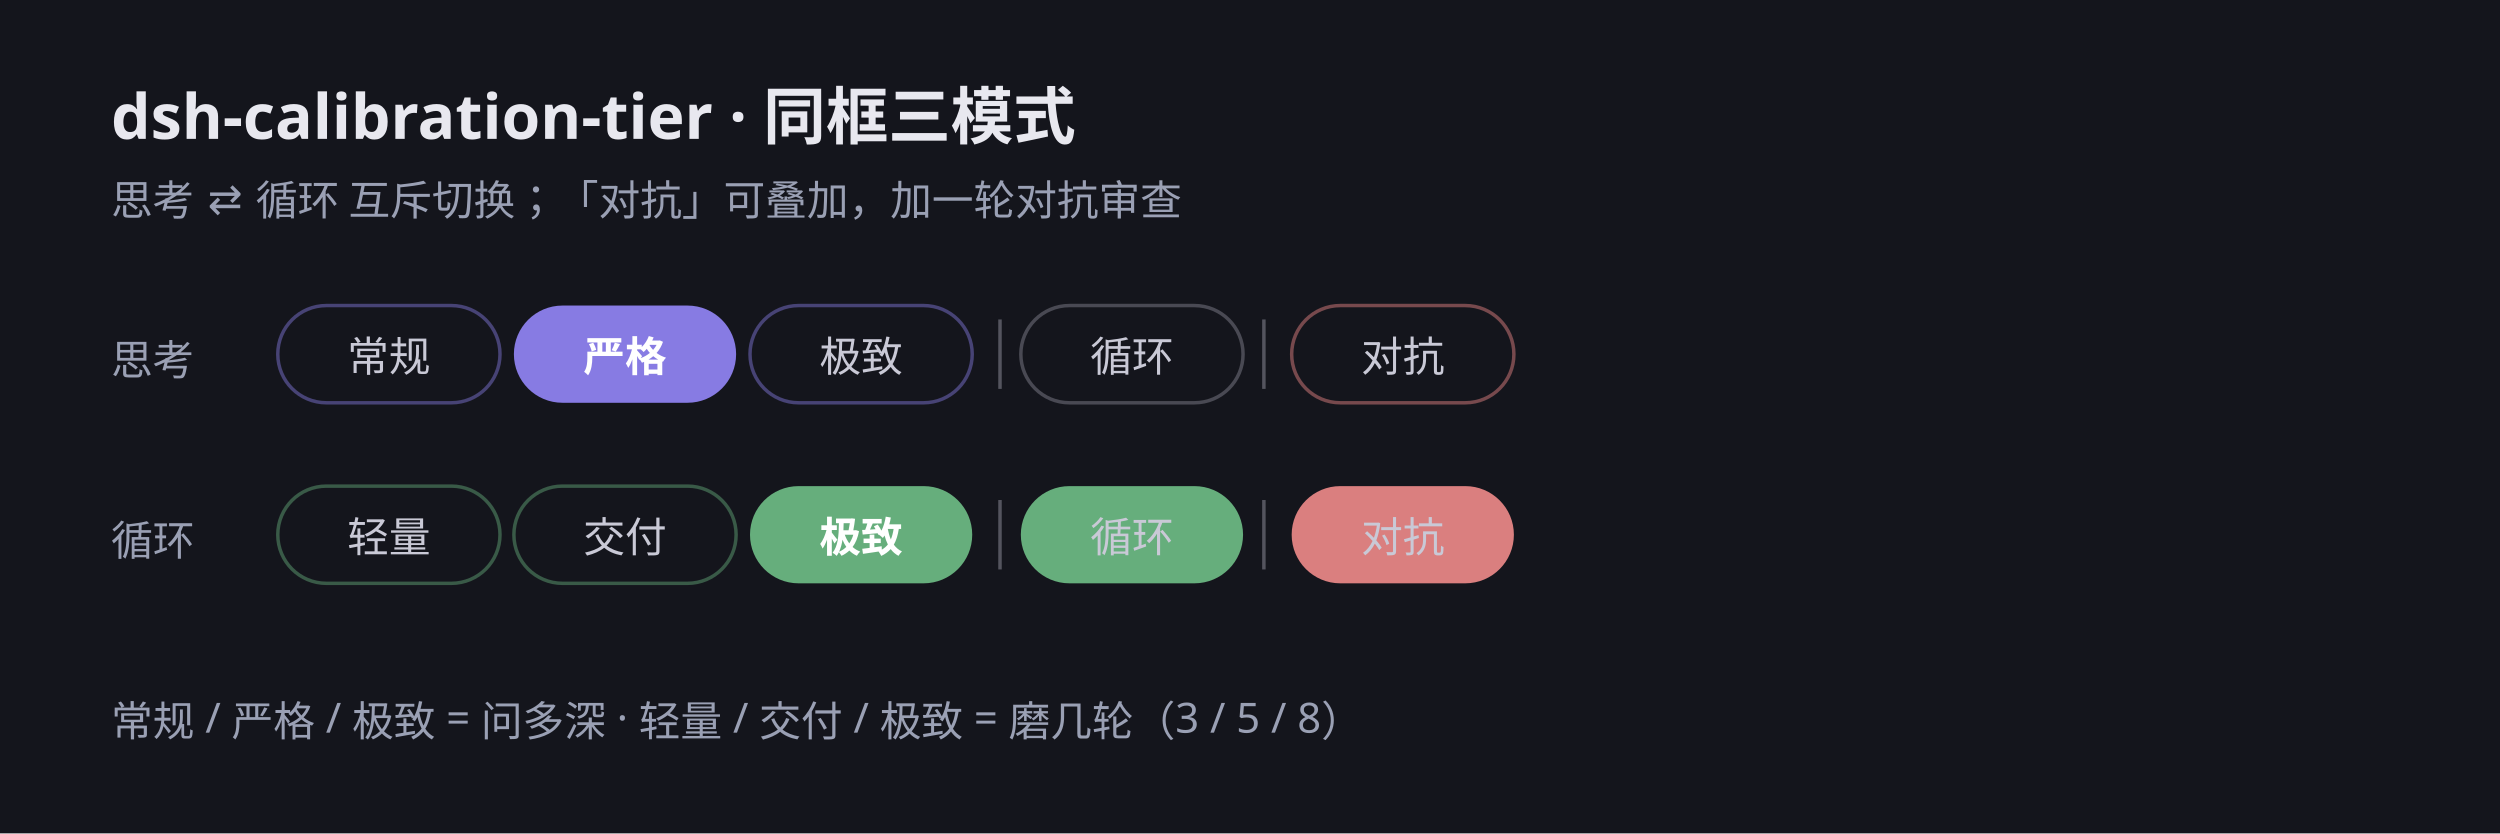
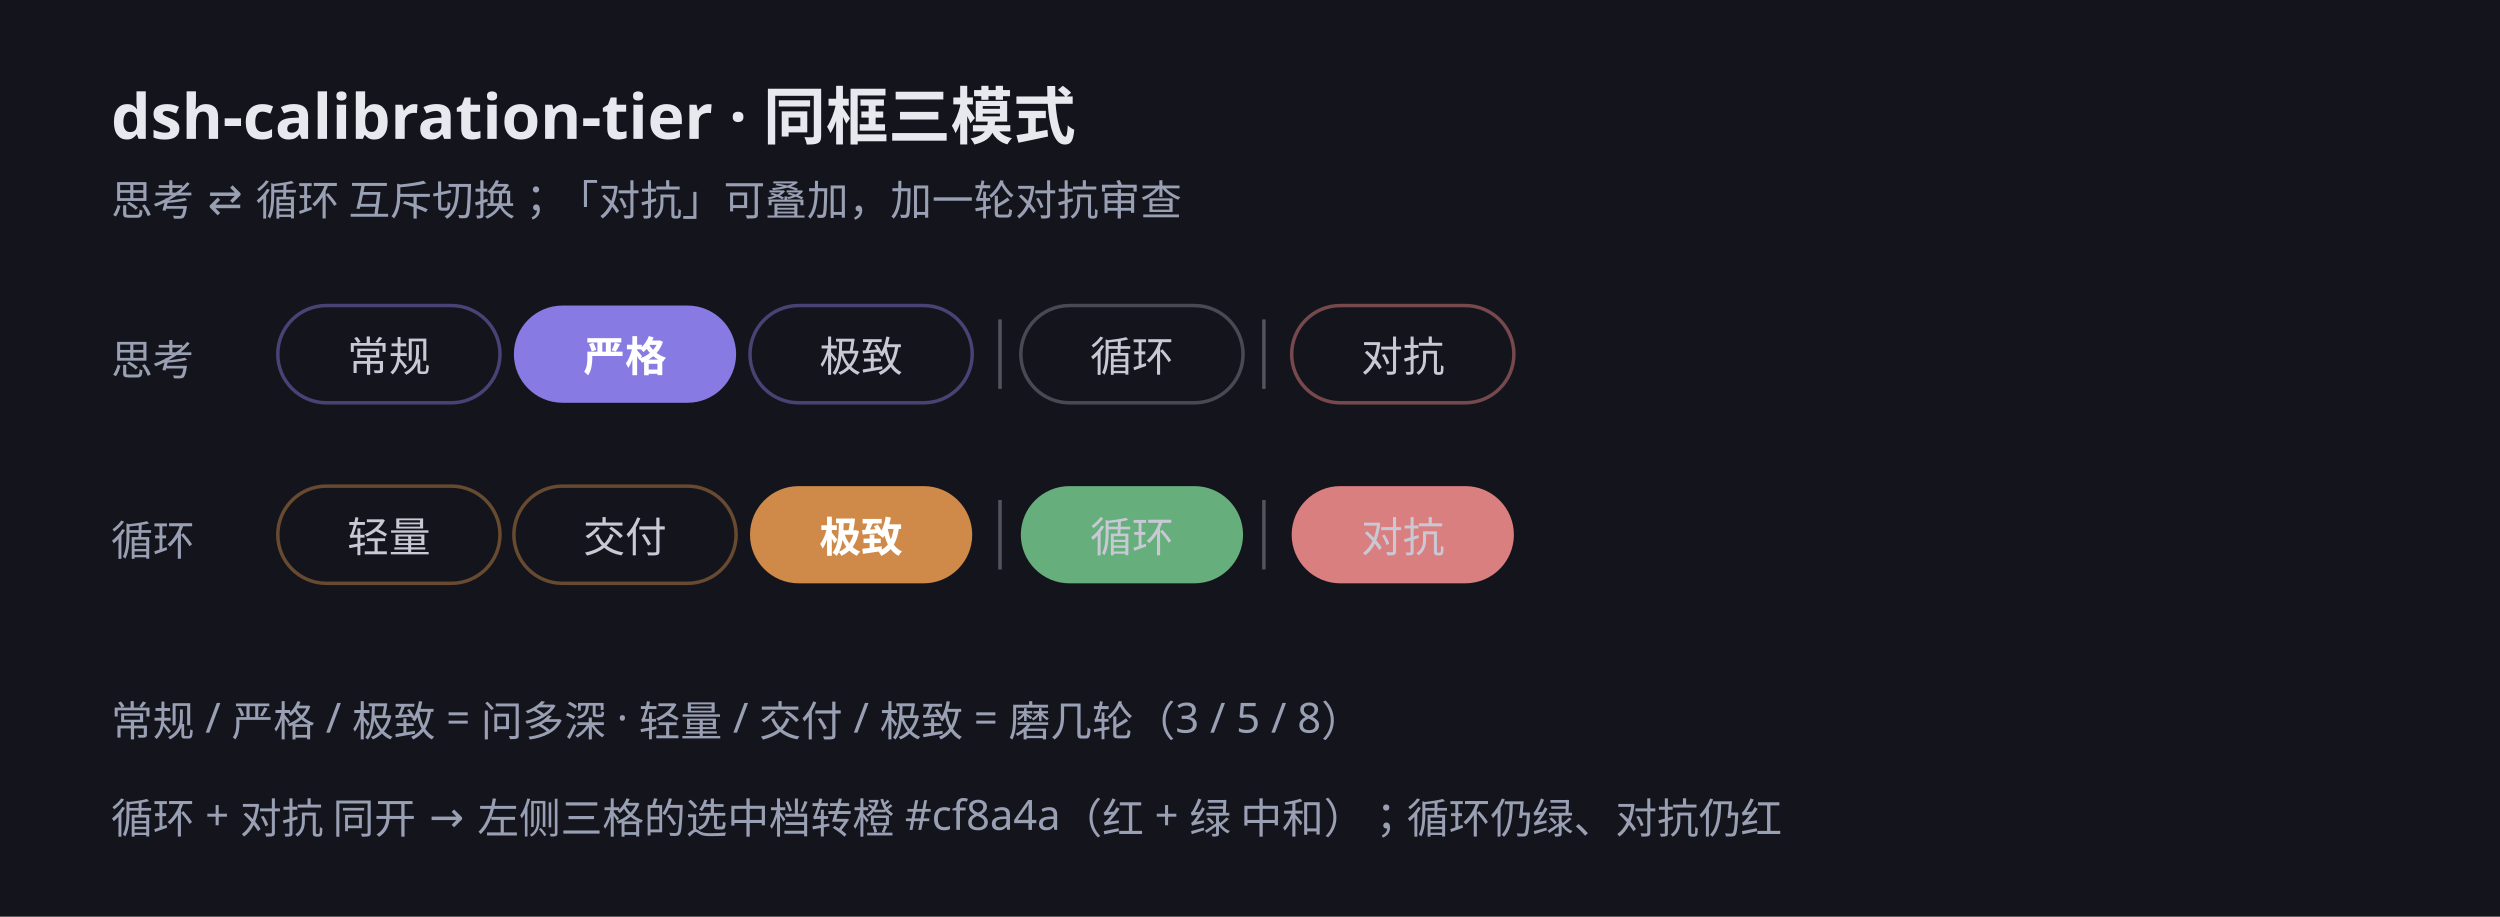
- <svg xmlns="http://www.w3.org/2000/svg" width="720" height="240" viewBox="0 0 720 240" role="img" aria-label="dsh-calibration-tier 同框三模式演示：思考 / 循环 / 对抗">
+ <svg xmlns="http://www.w3.org/2000/svg" width="720" height="264" viewBox="0 0 720 264" role="img" aria-label="dsh-calibration-tier 同框三模式演示：思考 / 循环 / 对抗，循环 + 对抗同开时等级条转橙">
  <defs>
    <style>
      .title { font: 600 18px/1.2 "Segoe UI", "Microsoft YaHei", sans-serif; fill: #e8e8ef; }
      .sub { font: 400 12px/1.2 "Segoe UI", "Microsoft YaHei", sans-serif; fill: #9aa0b4; }
      .cell { font: 500 12px/1 "Segoe UI", "Microsoft YaHei", sans-serif; fill: #c9c9d6; }
      .on { fill: #ffffff; font-weight: 600; }
      .mode { font: 500 12px/1 "Segoe UI", "Microsoft YaHei", sans-serif; fill: #c9c9d6; }
    </style>
  </defs>
-   <rect width="720" height="240" fill="#14151c" />
+   <rect width="720" height="264" fill="#14151c" />
  <text class="title" x="32" y="40">dsh-calibration-tier · 同框三模式</text>
  <text class="sub" x="32" y="62">思考 ⇄ 循环 互斥切换；「对抗」可叠加，加一轮对抗审查</text>
  <text class="sub" x="32" y="108">思考</text>
  <g>
    <rect x="80" y="88" width="64" height="28" rx="14" fill="none" stroke="#877be3" stroke-opacity=".45" />
    <text class="cell" x="112" y="107" text-anchor="middle">常规</text>
    <rect x="148" y="88" width="64" height="28" rx="14" fill="#877be3" />
    <text class="cell on" x="180" y="107" text-anchor="middle">严格</text>
    <rect x="216" y="88" width="64" height="28" rx="14" fill="none" stroke="#877be3" stroke-opacity=".45" />
    <text class="cell" x="248" y="107" text-anchor="middle">极致</text>
    <line x1="288" y1="92" x2="288" y2="112" stroke="#7f7f8a" stroke-opacity=".6" />
    <rect x="294" y="88" width="64" height="28" rx="14" fill="none" stroke="#7f7f8a" stroke-opacity=".5" />
    <text class="mode" x="326" y="107" text-anchor="middle">循环</text>
    <line x1="364" y1="92" x2="364" y2="112" stroke="#7f7f8a" stroke-opacity=".6" />
    <rect x="372" y="88" width="64" height="28" rx="14" fill="none" stroke="#da7f7f" stroke-opacity=".5" />
    <text class="mode" x="404" y="107" text-anchor="middle">对抗</text>
  </g>
  <text class="sub" x="32" y="160">循环</text>
  <g>
-     <rect x="80" y="140" width="64" height="28" rx="14" fill="none" stroke="#66ae7c" stroke-opacity=".45" />
+     <rect x="80" y="140" width="64" height="28" rx="14" fill="none" stroke="#cf8a4a" stroke-opacity=".45" />
    <text class="cell" x="112" y="159" text-anchor="middle">轻量</text>
-     <rect x="148" y="140" width="64" height="28" rx="14" fill="none" stroke="#66ae7c" stroke-opacity=".45" />
+     <rect x="148" y="140" width="64" height="28" rx="14" fill="none" stroke="#cf8a4a" stroke-opacity=".45" />
    <text class="cell" x="180" y="159" text-anchor="middle">交付</text>
-     <rect x="216" y="140" width="64" height="28" rx="14" fill="#66ae7c" />
+     <rect x="216" y="140" width="64" height="28" rx="14" fill="#cf8a4a" />
    <text class="cell on" x="248" y="159" text-anchor="middle">极致</text>
    <line x1="288" y1="144" x2="288" y2="164" stroke="#7f7f8a" stroke-opacity=".6" />
    <rect x="294" y="140" width="64" height="28" rx="14" fill="#66ae7c" />
    <text class="mode on" x="326" y="159" text-anchor="middle">循环</text>
    <line x1="364" y1="144" x2="364" y2="164" stroke="#7f7f8a" stroke-opacity=".6" />
    <rect x="372" y="140" width="64" height="28" rx="14" fill="#da7f7f" />
    <text class="mode on" x="404" y="159" text-anchor="middle">对抗</text>
  </g>
  <text class="sub" x="32" y="212">常规 / 严格 / 极致 = 问多深   ·   轻量 / 交付 / 极致 = 磨几轮（3 / 5 / 8）</text>
+   <text class="sub" x="32" y="240">循环 + 对抗 同开 → 左侧三格的选中档转橙 #cf8a4a（红 + 绿 中和）；循环仍绿、对抗仍红</text>
</svg>
